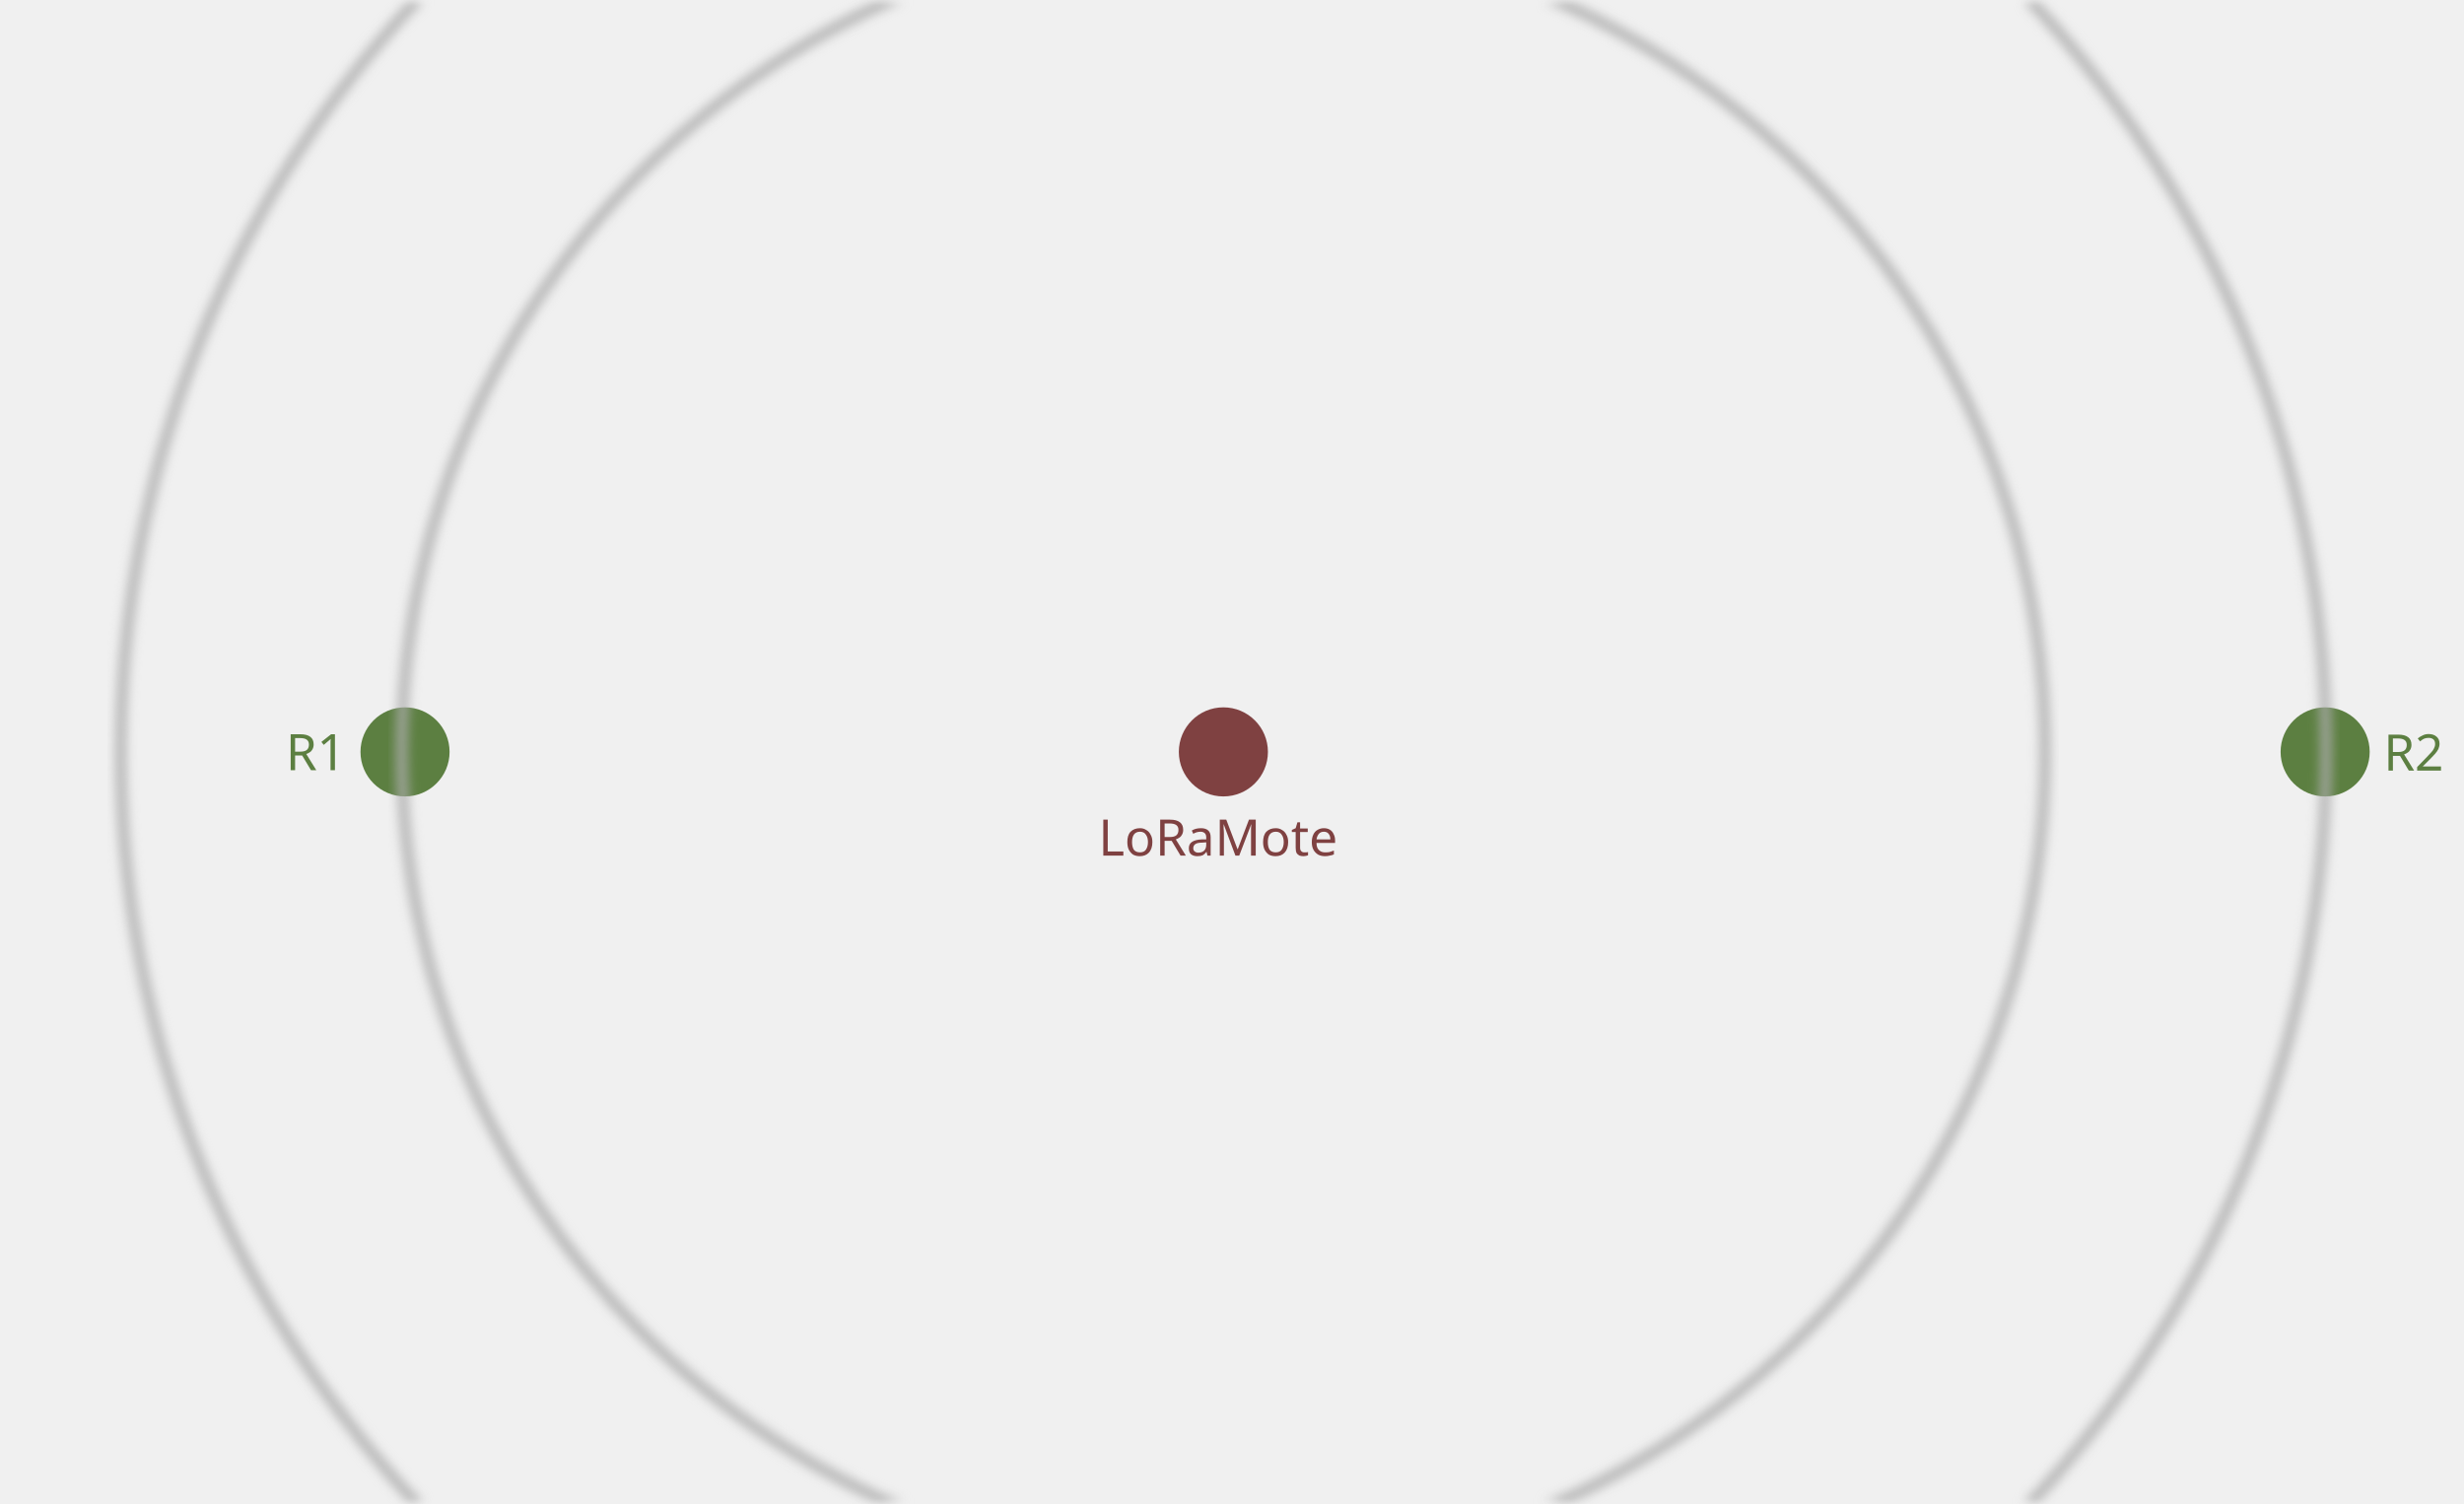
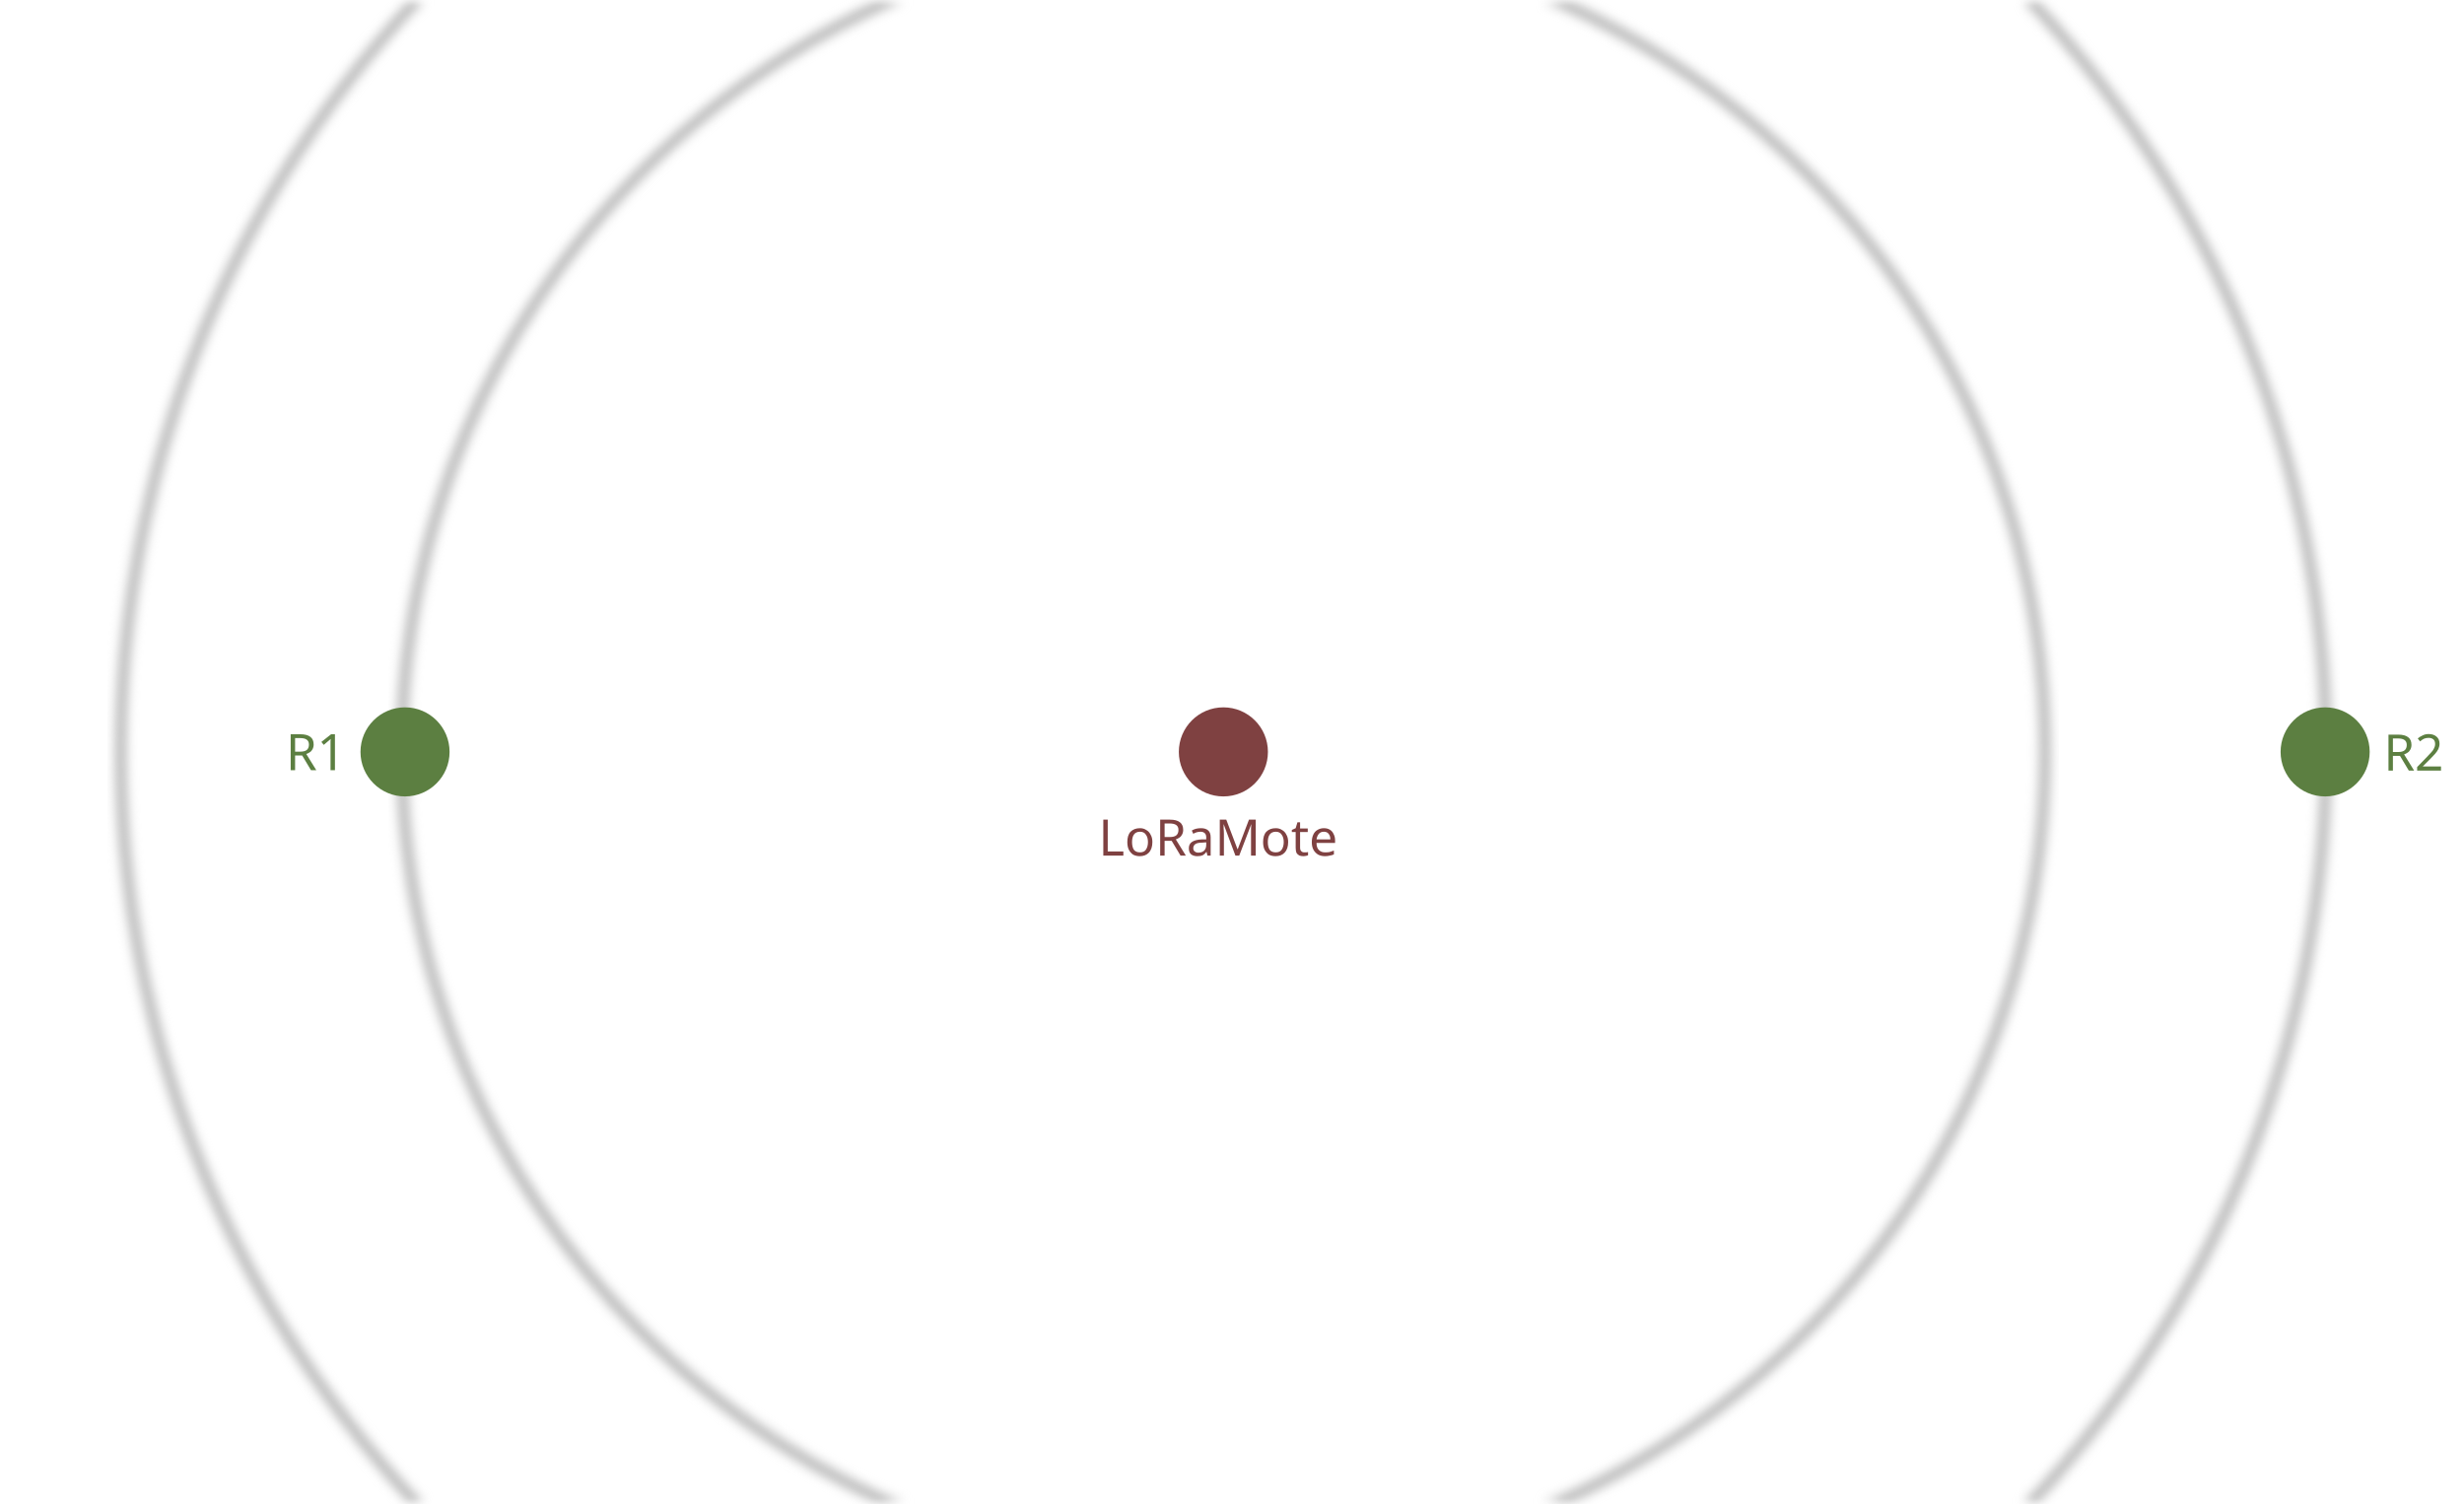
- <svg xmlns="http://www.w3.org/2000/svg" width="130.651mm" height="79.737mm" viewBox="0 0 130.651 79.737" version="1.1" id="svg8">
+ <svg xmlns="http://www.w3.org/2000/svg" width="130.651mm" height="79.737mm" viewBox="0 0 130.651 79.737" version="1.1" id="svg8" enable-background="new">
  <defs id="defs2">
+     <marker style="overflow:visible;" id="marker3575" refX="0.0" refY="0.0" orient="auto">
+       <path transform="scale(0.8) rotate(180) translate(12.5,0)" style="fill-rule:evenodd;stroke:#5c7f41;stroke-width:1pt;stroke-opacity:1;fill:#5c7f41;fill-opacity:1" d="M 0.0,0.0 L 5.0,-5.0 L -12.5,0.0 L 5.0,5.0 L 0.0,0.0 z " id="path3573" />
+     </marker>
+     <marker style="overflow:visible" id="marker3523" refX="0.0" refY="0.0" orient="auto">
+       <path transform="scale(0.8) translate(12.5,0)" style="fill-rule:evenodd;stroke:#5c7f41;stroke-width:1pt;stroke-opacity:1;fill:#5c7f41;fill-opacity:1" d="M 0.0,0.0 L 5.0,-5.0 L -12.5,0.0 L 5.0,5.0 L 0.0,0.0 z " id="path3521" />
+     </marker>
+     <marker style="overflow:visible;" id="marker3465" refX="0.0" refY="0.0" orient="auto">
+       <path transform="scale(0.8) rotate(180) translate(12.5,0)" style="fill-rule:evenodd;stroke:#5c7f41;stroke-width:1pt;stroke-opacity:1;fill:#5c7f41;fill-opacity:1" d="M 0.0,0.0 L 5.0,-5.0 L -12.5,0.0 L 5.0,5.0 L 0.0,0.0 z " id="path3463" />
+     </marker>
+     <marker style="overflow:visible" id="marker3425" refX="0.0" refY="0.0" orient="auto">
+       <path transform="scale(0.8) translate(12.5,0)" style="fill-rule:evenodd;stroke:#5c7f41;stroke-width:1pt;stroke-opacity:1;fill:#5c7f41;fill-opacity:1" d="M 0.0,0.0 L 5.0,-5.0 L -12.5,0.0 L 5.0,5.0 L 0.0,0.0 z " id="path3423" />
+     </marker>
    <marker orient="auto" refY="0.0" refX="0.0" id="Arrow1Lend" style="overflow:visible;">
      <path id="path1040" d="M 0.0,0.0 L 5.0,-5.0 L -12.5,0.0 L 5.0,5.0 L 0.0,0.0 z " style="fill-rule:evenodd;stroke:#5c7f41;stroke-width:1pt;stroke-opacity:1;fill:#5c7f41;fill-opacity:1" transform="scale(0.8) rotate(180) translate(12.5,0)" />
    </marker>
    <marker orient="auto" refY="0.0" refX="0.0" id="Arrow1Lstart" style="overflow:visible">
      <path id="path1037" d="M 0.0,0.0 L 5.0,-5.0 L -12.5,0.0 L 5.0,5.0 L 0.0,0.0 z " style="fill-rule:evenodd;stroke:#5c7f41;stroke-width:1pt;stroke-opacity:1;fill:#5c7f41;fill-opacity:1" transform="scale(0.8) translate(12.5,0)" />
    </marker>
    <filter style="color-interpolation-filters:sRGB" id="filter954" x="-0.006" width="1.012" y="-0.006" height="1.012">
      <feGaussianBlur stdDeviation="0.218" id="feGaussianBlur956" />
    </filter>
    <filter style="color-interpolation-filters:sRGB" id="filter958" x="-0.008" width="1.016" y="-0.008" height="1.016">
      <feGaussianBlur stdDeviation="0.292" id="feGaussianBlur960" />
    </filter>
    <filter style="color-interpolation-filters:sRGB" id="filter1770" x="-0.006" width="1.012" y="-0.006" height="1.012">
      <feGaussianBlur stdDeviation="0.218" id="feGaussianBlur1772" />
    </filter>
    <marker orient="auto" refY="0" refX="0" id="Arrow1Lstart-0" style="overflow:visible">
      <path id="path1037-3" d="M 0,0 5,-5 -12.5,0 5,5 Z" style="fill:#5c7f41;fill-opacity:1;fill-rule:evenodd;stroke:#5c7f41;stroke-width:1pt;stroke-opacity:1" transform="matrix(0.8,0,0,0.8,10,0)" />
    </marker>
    <marker orient="auto" refY="0" refX="0" id="Arrow1Lend-0" style="overflow:visible">
      <path id="path1040-9" d="M 0,0 5,-5 -12.5,0 5,5 Z" style="fill:#5c7f41;fill-opacity:1;fill-rule:evenodd;stroke:#5c7f41;stroke-width:1pt;stroke-opacity:1" transform="matrix(-0.8,0,0,-0.8,-10,0)" />
    </marker>
    <clipPath clipPathUnits="userSpaceOnUse" id="clipPath5053">
      <rect style="opacity:1;vector-effect:none;fill:#686a41;fill-opacity:1;fill-rule:evenodd;stroke:#000000;stroke-width:0.25;stroke-linecap:butt;stroke-linejoin:miter;stroke-miterlimit:4;stroke-dasharray:none;stroke-dashoffset:0;stroke-opacity:1" id="rect5055" width="130.962" height="79.914" x="-2.502" y="56.761" clip-path="none" />
    </clipPath>
    <clipPath clipPathUnits="userSpaceOnUse" id="clipPath5057">
      <rect style="opacity:1;vector-effect:none;fill:#686a41;fill-opacity:1;fill-rule:evenodd;stroke:#000000;stroke-width:0.186;stroke-linecap:butt;stroke-linejoin:miter;stroke-miterlimit:4;stroke-dasharray:none;stroke-dashoffset:0;stroke-opacity:1" id="rect5059" width="97.585" height="59.547" x="14.03" y="66.933" clip-path="none" />
    </clipPath>
    <clipPath clipPathUnits="userSpaceOnUse" id="clipPath5061">
      <rect style="opacity:1;vector-effect:none;fill:#686a41;fill-opacity:1;fill-rule:evenodd;stroke:#000000;stroke-width:0.25;stroke-linecap:butt;stroke-linejoin:miter;stroke-miterlimit:4;stroke-dasharray:none;stroke-dashoffset:0;stroke-opacity:1" id="rect5063" width="130.962" height="79.914" x="-2.502" y="56.761" clip-path="none" />
    </clipPath>
    <clipPath clipPathUnits="userSpaceOnUse" id="clipPath5065">
      <rect style="opacity:1;vector-effect:none;fill:#686a41;fill-opacity:1;fill-rule:evenodd;stroke:#000000;stroke-width:0.25;stroke-linecap:butt;stroke-linejoin:miter;stroke-miterlimit:4;stroke-dasharray:none;stroke-dashoffset:0;stroke-opacity:1" id="rect5067" width="130.962" height="79.914" x="-2.502" y="56.761" clip-path="none" />
    </clipPath>
    <clipPath clipPathUnits="userSpaceOnUse" id="clipPath5069">
      <rect style="opacity:1;vector-effect:none;fill:#686a41;fill-opacity:1;fill-rule:evenodd;stroke:#000000;stroke-width:0.186;stroke-linecap:butt;stroke-linejoin:miter;stroke-miterlimit:4;stroke-dasharray:none;stroke-dashoffset:0;stroke-opacity:1" id="rect5071" width="97.585" height="59.547" x="14.03" y="66.933" clip-path="none" />
    </clipPath>
    <clipPath clipPathUnits="userSpaceOnUse" id="clipPath5073">
      <rect style="opacity:1;vector-effect:none;fill:#686a41;fill-opacity:1;fill-rule:evenodd;stroke:#000000;stroke-width:0.186;stroke-linecap:butt;stroke-linejoin:miter;stroke-miterlimit:4;stroke-dasharray:none;stroke-dashoffset:0;stroke-opacity:1" id="rect5075" width="97.585" height="59.547" x="14.03" y="66.933" clip-path="none" />
    </clipPath>
    <clipPath clipPathUnits="userSpaceOnUse" id="clipPath5077">
      <rect style="opacity:1;vector-effect:none;fill:#686a41;fill-opacity:1;fill-rule:evenodd;stroke:#000000;stroke-width:0.25;stroke-linecap:butt;stroke-linejoin:miter;stroke-miterlimit:4;stroke-dasharray:none;stroke-dashoffset:0;stroke-opacity:1" id="rect5079" width="130.962" height="79.914" x="-2.502" y="56.761" clip-path="none" />
    </clipPath>
  </defs>
  <g id="layer1" transform="translate(2.502306,-56.80424)" style="display:none">
+     <rect transform="translate(-2.502306,56.80424)" style="display:inline;opacity:1;vector-effect:none;fill:#ffffff;fill-opacity:1;fill-rule:evenodd;stroke:none;stroke-width:0.25;stroke-linecap:butt;stroke-linejoin:miter;stroke-miterlimit:4;stroke-dasharray:none;stroke-dashoffset:0;stroke-opacity:1" id="rect4178" width="130.962" height="80.047" x="-0.134" y="-0.177" />
    <g id="g4838">
      <circle style="opacity:1;vector-effect:none;fill:#5c7f41;fill-opacity:1;stroke:none;stroke-width:0.7;stroke-linecap:butt;stroke-linejoin:miter;stroke-miterlimit:4;stroke-dasharray:none;stroke-dashoffset:0;stroke-opacity:1" id="circle4820" cx="18.974" cy="96.673" r="2.362" />
      <circle style="opacity:1;vector-effect:none;fill:#5c7f41;fill-opacity:1;stroke:none;stroke-width:0.7;stroke-linecap:butt;stroke-linejoin:miter;stroke-miterlimit:4;stroke-dasharray:none;stroke-dashoffset:0;stroke-opacity:1" id="circle4822" cx="120.786" cy="96.673" r="2.362" />
      <circle style="opacity:1;vector-effect:none;fill:#7f4141;fill-opacity:1;stroke:none;stroke-width:0.7;stroke-linecap:butt;stroke-linejoin:miter;stroke-miterlimit:4;stroke-dasharray:none;stroke-dashoffset:0;stroke-opacity:1" id="circle4824" cx="62.366" cy="96.673" r="2.362" />
      <text xml:space="preserve" style="font-style:normal;font-weight:normal;font-size:2.671px;line-height:1.67px;font-family:sans-serif;letter-spacing:0px;word-spacing:0px;fill:#7f4141;fill-opacity:1;stroke:none;stroke-width:0.265px;stroke-linecap:butt;stroke-linejoin:miter;stroke-opacity:1" x="55.735" y="102.17" id="text4828">
        <tspan id="tspan4826" x="55.735" y="102.17" style="fill:#7f4141;fill-opacity:1;stroke-width:0.265px">LoRaMote</tspan>
      </text>
      <text xml:space="preserve" style="font-style:normal;font-weight:normal;font-size:2.671px;line-height:1.67px;font-family:sans-serif;letter-spacing:0px;word-spacing:0px;fill:#5c7f41;fill-opacity:1;stroke:none;stroke-width:0.265px;stroke-linecap:butt;stroke-linejoin:miter;stroke-opacity:1" x="12.645" y="97.646" id="text4832">
        <tspan id="tspan4830" x="12.645" y="97.646" style="fill:#5c7f41;fill-opacity:1;stroke-width:0.265px">R1</tspan>
      </text>
      <text xml:space="preserve" style="font-style:normal;font-weight:normal;font-size:2.671px;line-height:1.67px;font-family:sans-serif;letter-spacing:0px;word-spacing:0px;fill:#5c7f41;fill-opacity:1;stroke:none;stroke-width:0.265px;stroke-linecap:butt;stroke-linejoin:miter;stroke-opacity:1" x="123.878" y="97.664" id="text4836">
        <tspan id="tspan4834" x="123.878" y="97.664" style="fill:#5c7f41;fill-opacity:1;stroke-width:0.265px">R2</tspan>
      </text>
    </g>
  </g>
  <g id="layer5" style="display:none">
+     <rect y="-0.177" x="-0.134" height="80.047" width="130.962" id="rect4175" style="display:inline;opacity:1;vector-effect:none;fill:#ffffff;fill-opacity:1;fill-rule:evenodd;stroke:none;stroke-width:0.25;stroke-linecap:butt;stroke-linejoin:miter;stroke-miterlimit:4;stroke-dasharray:none;stroke-dashoffset:0;stroke-opacity:1" />
    <circle style="opacity:1;vector-effect:none;fill:none;fill-opacity:1;stroke:#acacac;stroke-width:1.015;stroke-linecap:butt;stroke-linejoin:miter;stroke-miterlimit:4;stroke-dasharray:none;stroke-dashoffset:0;stroke-opacity:1;filter:url(#filter1770)" id="path817-6" cx="62.366" cy="96.673" r="43.565" transform="matrix(0.4924448,0,0,0.4924448,34.15653,-7.73755)" />
    <g transform="translate(2.502306,-56.80424)" id="g4748">
      <circle r="2.362" cy="96.673" cx="18.974" id="path815-9" style="opacity:1;vector-effect:none;fill:#5c7f41;fill-opacity:1;stroke:none;stroke-width:0.7;stroke-linecap:butt;stroke-linejoin:miter;stroke-miterlimit:4;stroke-dasharray:none;stroke-dashoffset:0;stroke-opacity:1" />
      <circle r="2.362" cy="96.673" cx="120.786" id="path815-9-6" style="opacity:1;vector-effect:none;fill:#5c7f41;fill-opacity:1;stroke:none;stroke-width:0.7;stroke-linecap:butt;stroke-linejoin:miter;stroke-miterlimit:4;stroke-dasharray:none;stroke-dashoffset:0;stroke-opacity:1" />
      <circle r="2.362" cy="96.673" cx="62.366" id="path815" style="opacity:1;vector-effect:none;fill:#7f4141;fill-opacity:1;stroke:none;stroke-width:0.7;stroke-linecap:butt;stroke-linejoin:miter;stroke-miterlimit:4;stroke-dasharray:none;stroke-dashoffset:0;stroke-opacity:1" />
      <text id="text968" y="102.17" x="55.735" style="font-style:normal;font-weight:normal;font-size:2.671px;line-height:1.67px;font-family:sans-serif;letter-spacing:0px;word-spacing:0px;fill:#7f4141;fill-opacity:1;stroke:none;stroke-width:0.265px;stroke-linecap:butt;stroke-linejoin:miter;stroke-opacity:1" xml:space="preserve">
        <tspan style="fill:#7f4141;fill-opacity:1;stroke-width:0.265px" y="102.17" x="55.735" id="tspan966">LoRaMote</tspan>
      </text>
      <text id="text968-6" y="97.646" x="12.645" style="font-style:normal;font-weight:normal;font-size:2.671px;line-height:1.67px;font-family:sans-serif;letter-spacing:0px;word-spacing:0px;fill:#5c7f41;fill-opacity:1;stroke:none;stroke-width:0.265px;stroke-linecap:butt;stroke-linejoin:miter;stroke-opacity:1" xml:space="preserve">
        <tspan style="fill:#5c7f41;fill-opacity:1;stroke-width:0.265px" y="97.646" x="12.645" id="tspan966-0">R1</tspan>
      </text>
      <text id="text968-6-4" y="97.664" x="123.878" style="font-style:normal;font-weight:normal;font-size:2.671px;line-height:1.67px;font-family:sans-serif;letter-spacing:0px;word-spacing:0px;fill:#5c7f41;fill-opacity:1;stroke:none;stroke-width:0.265px;stroke-linecap:butt;stroke-linejoin:miter;stroke-opacity:1" xml:space="preserve">
        <tspan style="fill:#5c7f41;fill-opacity:1;stroke-width:0.265px" y="97.664" x="123.878" id="tspan966-0-8">R2</tspan>
      </text>
    </g>
  </g>
  <g id="layer2" style="display:none">
+     <rect style="display:inline;opacity:1;vector-effect:none;fill:#ffffff;fill-opacity:1;fill-rule:evenodd;stroke:none;stroke-width:0.25;stroke-linecap:butt;stroke-linejoin:miter;stroke-miterlimit:4;stroke-dasharray:none;stroke-dashoffset:0;stroke-opacity:1" id="rect4172" width="130.962" height="80.047" x="-0.134" y="-0.177" />
+     <circle transform="translate(2.502306,-56.80424)" style="display:inline;opacity:1;vector-effect:none;fill:none;fill-opacity:1;stroke:#acacac;stroke-width:0.5;stroke-linecap:butt;stroke-linejoin:miter;stroke-miterlimit:4;stroke-dasharray:none;stroke-dashoffset:0;stroke-opacity:1;filter:url(#filter958)" id="path817" cx="62.366" cy="96.673" r="43.565" clip-path="url(#clipPath5077)" />
    <g transform="translate(2.502306,-56.80424)" id="g4768">
      <circle style="opacity:1;vector-effect:none;fill:#5c7f41;fill-opacity:1;stroke:none;stroke-width:0.7;stroke-linecap:butt;stroke-linejoin:miter;stroke-miterlimit:4;stroke-dasharray:none;stroke-dashoffset:0;stroke-opacity:1" id="circle4750" cx="18.974" cy="96.673" r="2.362" />
      <circle style="opacity:1;vector-effect:none;fill:#5c7f41;fill-opacity:1;stroke:none;stroke-width:0.7;stroke-linecap:butt;stroke-linejoin:miter;stroke-miterlimit:4;stroke-dasharray:none;stroke-dashoffset:0;stroke-opacity:1" id="circle4752" cx="120.786" cy="96.673" r="2.362" />
      <circle style="opacity:1;vector-effect:none;fill:#7f4141;fill-opacity:1;stroke:none;stroke-width:0.7;stroke-linecap:butt;stroke-linejoin:miter;stroke-miterlimit:4;stroke-dasharray:none;stroke-dashoffset:0;stroke-opacity:1" id="circle4754" cx="62.366" cy="96.673" r="2.362" />
      <text xml:space="preserve" style="font-style:normal;font-weight:normal;font-size:2.671px;line-height:1.67px;font-family:sans-serif;letter-spacing:0px;word-spacing:0px;fill:#7f4141;fill-opacity:1;stroke:none;stroke-width:0.265px;stroke-linecap:butt;stroke-linejoin:miter;stroke-opacity:1" x="55.735" y="102.17" id="text4758">
        <tspan id="tspan4756" x="55.735" y="102.17" style="fill:#7f4141;fill-opacity:1;stroke-width:0.265px">LoRaMote</tspan>
      </text>
      <text xml:space="preserve" style="font-style:normal;font-weight:normal;font-size:2.671px;line-height:1.67px;font-family:sans-serif;letter-spacing:0px;word-spacing:0px;fill:#5c7f41;fill-opacity:1;stroke:none;stroke-width:0.265px;stroke-linecap:butt;stroke-linejoin:miter;stroke-opacity:1" x="12.645" y="97.646" id="text4762">
        <tspan id="tspan4760" x="12.645" y="97.646" style="fill:#5c7f41;fill-opacity:1;stroke-width:0.265px">R1</tspan>
      </text>
      <text xml:space="preserve" style="font-style:normal;font-weight:normal;font-size:2.671px;line-height:1.67px;font-family:sans-serif;letter-spacing:0px;word-spacing:0px;fill:#5c7f41;fill-opacity:1;stroke:none;stroke-width:0.265px;stroke-linecap:butt;stroke-linejoin:miter;stroke-opacity:1" x="123.878" y="97.664" id="text4766">
        <tspan id="tspan4764" x="123.878" y="97.664" style="fill:#5c7f41;fill-opacity:1;stroke-width:0.265px">R2</tspan>
      </text>
    </g>
-     <circle transform="translate(2.502306,-56.80424)" style="display:inline;opacity:1;vector-effect:none;fill:none;fill-opacity:1;stroke:#acacac;stroke-width:0.5;stroke-linecap:butt;stroke-linejoin:miter;stroke-miterlimit:4;stroke-dasharray:none;stroke-dashoffset:0;stroke-opacity:1;filter:url(#filter958)" id="path817" cx="62.366" cy="96.673" r="43.565" clip-path="url(#clipPath5077)" />
  </g>
  <g id="layer3" style="display:none">
+     <rect y="-0.177" x="-0.134" height="80.047" width="130.962" id="rect4169" style="display:inline;opacity:1;vector-effect:none;fill:#ffffff;fill-opacity:1;fill-rule:evenodd;stroke:none;stroke-width:0.25;stroke-linecap:butt;stroke-linejoin:miter;stroke-miterlimit:4;stroke-dasharray:none;stroke-dashoffset:0;stroke-opacity:1" />
+     <circle transform="matrix(1.342025,0,0,1.342025,-18.82843,-89.86866)" r="43.565" cy="96.673" cx="62.366" id="circle4942" style="display:inline;opacity:1;vector-effect:none;fill:none;fill-opacity:1;stroke:#acacac;stroke-width:0.373;stroke-linecap:butt;stroke-linejoin:miter;stroke-miterlimit:4;stroke-dasharray:none;stroke-dashoffset:0;stroke-opacity:1;filter:url(#filter954)" clip-path="url(#clipPath5073)" />
    <g transform="translate(2.502306,-56.80424)" id="g4798" style="display:inline">
      <circle r="2.362" cy="96.673" cx="18.974" id="circle4780" style="opacity:1;vector-effect:none;fill:#5c7f41;fill-opacity:1;stroke:none;stroke-width:0.7;stroke-linecap:butt;stroke-linejoin:miter;stroke-miterlimit:4;stroke-dasharray:none;stroke-dashoffset:0;stroke-opacity:1" />
      <circle r="2.362" cy="96.673" cx="120.786" id="circle4782" style="opacity:1;vector-effect:none;fill:#5c7f41;fill-opacity:1;stroke:none;stroke-width:0.7;stroke-linecap:butt;stroke-linejoin:miter;stroke-miterlimit:4;stroke-dasharray:none;stroke-dashoffset:0;stroke-opacity:1" />
      <circle r="2.362" cy="96.673" cx="62.366" id="circle4784" style="opacity:1;vector-effect:none;fill:#7f4141;fill-opacity:1;stroke:none;stroke-width:0.7;stroke-linecap:butt;stroke-linejoin:miter;stroke-miterlimit:4;stroke-dasharray:none;stroke-dashoffset:0;stroke-opacity:1" />
      <text id="text4788" y="102.17" x="55.735" style="font-style:normal;font-weight:normal;font-size:2.671px;line-height:1.67px;font-family:sans-serif;letter-spacing:0px;word-spacing:0px;fill:#7f4141;fill-opacity:1;stroke:none;stroke-width:0.265px;stroke-linecap:butt;stroke-linejoin:miter;stroke-opacity:1" xml:space="preserve">
        <tspan style="fill:#7f4141;fill-opacity:1;stroke-width:0.265px" y="102.17" x="55.735" id="tspan4786">LoRaMote</tspan>
      </text>
      <text id="text4792" y="97.646" x="12.645" style="font-style:normal;font-weight:normal;font-size:2.671px;line-height:1.67px;font-family:sans-serif;letter-spacing:0px;word-spacing:0px;fill:#5c7f41;fill-opacity:1;stroke:none;stroke-width:0.265px;stroke-linecap:butt;stroke-linejoin:miter;stroke-opacity:1" xml:space="preserve">
        <tspan style="fill:#5c7f41;fill-opacity:1;stroke-width:0.265px" y="97.646" x="12.645" id="tspan4790">R1</tspan>
      </text>
      <text id="text4796" y="97.664" x="123.878" style="font-style:normal;font-weight:normal;font-size:2.671px;line-height:1.67px;font-family:sans-serif;letter-spacing:0px;word-spacing:0px;fill:#5c7f41;fill-opacity:1;stroke:none;stroke-width:0.265px;stroke-linecap:butt;stroke-linejoin:miter;stroke-opacity:1" xml:space="preserve">
        <tspan style="fill:#5c7f41;fill-opacity:1;stroke-width:0.265px" y="97.664" x="123.878" id="tspan4794">R2</tspan>
      </text>
    </g>
-     <circle transform="matrix(1.342025,0,0,1.342025,-18.82843,-89.86866)" r="43.565" cy="96.673" cx="62.366" id="circle4942" style="display:inline;opacity:1;vector-effect:none;fill:none;fill-opacity:1;stroke:#acacac;stroke-width:0.373;stroke-linecap:butt;stroke-linejoin:miter;stroke-miterlimit:4;stroke-dasharray:none;stroke-dashoffset:0;stroke-opacity:1;filter:url(#filter954)" clip-path="url(#clipPath5073)" />
  </g>
  <g id="layer4" style="display:inline">
+     <rect style="display:inline;opacity:1;vector-effect:none;fill:#ffffff;fill-opacity:1;fill-rule:evenodd;stroke:none;stroke-width:0.25;stroke-linecap:butt;stroke-linejoin:miter;stroke-miterlimit:4;stroke-dasharray:none;stroke-dashoffset:0;stroke-opacity:1" id="rect4166" width="130.962" height="80.047" x="-0.134" y="-0.177" />
+     <circle style="display:inline;opacity:1;vector-effect:none;fill:none;fill-opacity:1;stroke:#acacac;stroke-width:0.373;stroke-linecap:butt;stroke-linejoin:miter;stroke-miterlimit:4;stroke-dasharray:none;stroke-dashoffset:0;stroke-opacity:1;filter:url(#filter954)" id="path817-8" cx="62.366" cy="96.673" r="43.565" transform="matrix(1.342025,0,0,1.342025,-18.82843,-89.86866)" clip-path="url(#clipPath5069)" />
+     <circle r="43.565" cy="96.673" cx="62.366" id="circle4945" style="display:inline;opacity:1;vector-effect:none;fill:none;fill-opacity:1;stroke:#acacac;stroke-width:0.5;stroke-linecap:butt;stroke-linejoin:miter;stroke-miterlimit:4;stroke-dasharray:none;stroke-dashoffset:0;stroke-opacity:1;filter:url(#filter958)" transform="translate(2.502306,-56.80424)" clip-path="url(#clipPath5065)" />
    <g transform="translate(2.502306,-56.80424)" id="g4888" style="display:inline">
      <circle r="2.362" cy="96.673" cx="18.974" id="circle4870" style="opacity:1;vector-effect:none;fill:#5c7f41;fill-opacity:1;stroke:none;stroke-width:0.7;stroke-linecap:butt;stroke-linejoin:miter;stroke-miterlimit:4;stroke-dasharray:none;stroke-dashoffset:0;stroke-opacity:1" />
      <circle r="2.362" cy="96.673" cx="120.786" id="circle4872" style="opacity:1;vector-effect:none;fill:#5c7f41;fill-opacity:1;stroke:none;stroke-width:0.7;stroke-linecap:butt;stroke-linejoin:miter;stroke-miterlimit:4;stroke-dasharray:none;stroke-dashoffset:0;stroke-opacity:1" />
      <circle r="2.362" cy="96.673" cx="62.366" id="circle4874" style="opacity:1;vector-effect:none;fill:#7f4141;fill-opacity:1;stroke:none;stroke-width:0.7;stroke-linecap:butt;stroke-linejoin:miter;stroke-miterlimit:4;stroke-dasharray:none;stroke-dashoffset:0;stroke-opacity:1" />
      <text id="text4878" y="102.17" x="55.735" style="font-style:normal;font-weight:normal;font-size:2.671px;line-height:1.67px;font-family:sans-serif;letter-spacing:0px;word-spacing:0px;fill:#7f4141;fill-opacity:1;stroke:none;stroke-width:0.265px;stroke-linecap:butt;stroke-linejoin:miter;stroke-opacity:1" xml:space="preserve">
        <tspan style="fill:#7f4141;fill-opacity:1;stroke-width:0.265px" y="102.17" x="55.735" id="tspan4876">LoRaMote</tspan>
      </text>
      <text id="text4882" y="97.646" x="12.645" style="font-style:normal;font-weight:normal;font-size:2.671px;line-height:1.67px;font-family:sans-serif;letter-spacing:0px;word-spacing:0px;fill:#5c7f41;fill-opacity:1;stroke:none;stroke-width:0.265px;stroke-linecap:butt;stroke-linejoin:miter;stroke-opacity:1" xml:space="preserve">
        <tspan style="fill:#5c7f41;fill-opacity:1;stroke-width:0.265px" y="97.646" x="12.645" id="tspan4880">R1</tspan>
      </text>
      <text id="text4886" y="97.664" x="123.878" style="font-style:normal;font-weight:normal;font-size:2.671px;line-height:1.67px;font-family:sans-serif;letter-spacing:0px;word-spacing:0px;fill:#5c7f41;fill-opacity:1;stroke:none;stroke-width:0.265px;stroke-linecap:butt;stroke-linejoin:miter;stroke-opacity:1" xml:space="preserve">
        <tspan style="fill:#5c7f41;fill-opacity:1;stroke-width:0.265px" y="97.664" x="123.878" id="tspan4884">R2</tspan>
      </text>
    </g>
-     <circle style="display:inline;opacity:1;vector-effect:none;fill:none;fill-opacity:1;stroke:#acacac;stroke-width:0.373;stroke-linecap:butt;stroke-linejoin:miter;stroke-miterlimit:4;stroke-dasharray:none;stroke-dashoffset:0;stroke-opacity:1;filter:url(#filter954)" id="path817-8" cx="62.366" cy="96.673" r="43.565" transform="matrix(1.342025,0,0,1.342025,-18.82843,-89.86866)" clip-path="url(#clipPath5069)" />
-     <circle r="43.565" cy="96.673" cx="62.366" id="circle4945" style="display:inline;opacity:1;vector-effect:none;fill:none;fill-opacity:1;stroke:#acacac;stroke-width:0.5;stroke-linecap:butt;stroke-linejoin:miter;stroke-miterlimit:4;stroke-dasharray:none;stroke-dashoffset:0;stroke-opacity:1;filter:url(#filter958)" transform="translate(2.502306,-56.80424)" clip-path="url(#clipPath5065)" />
  </g>
  <g id="layer6" style="display:none">
-     <g transform="translate(2.502306,-56.80424)" id="g4683" style="display:inline" clip-path="url(#clipPath5061)">
-       <g id="g4669">
-         <path style="fill:none;fill-rule:evenodd;stroke:#5c7f41;stroke-width:0.265;stroke-linecap:butt;stroke-linejoin:miter;stroke-miterlimit:4;stroke-dasharray:none;stroke-opacity:1;marker-start:url(#Arrow1Lstart);marker-end:url(#Arrow1Lend)" d="M 120.812,85.599 H 105.977" id="path1035" />
-         <path style="fill:none;fill-rule:evenodd;stroke:#5c7f41;stroke-width:0.265px;stroke-linecap:butt;stroke-linejoin:miter;stroke-opacity:1" d="M 120.812,83.795 V 97.186" id="path1681" />
-         <path style="fill:none;fill-rule:evenodd;stroke:#5c7f41;stroke-width:0.265px;stroke-linecap:butt;stroke-linejoin:miter;stroke-opacity:1" d="M 106.018,83.795 V 97.186" id="path1681-8" />
-         <text xml:space="preserve" style="font-style:normal;font-weight:normal;font-size:2.671px;line-height:1.67px;font-family:sans-serif;letter-spacing:0px;word-spacing:0px;fill:#5c7f41;fill-opacity:1;stroke:none;stroke-width:0.265px;stroke-linecap:butt;stroke-linejoin:miter;stroke-opacity:1" x="111.981" y="84.396" id="text968-6-4-8">
-           <tspan id="tspan966-0-8-9" x="111.981" y="84.396" style="fill:#5c7f41;fill-opacity:1;stroke-width:0.265px">dt</tspan>
-         </text>
-       </g>
-       <g id="g4662">
-         <path style="fill:none;fill-rule:evenodd;stroke:#5c7f41;stroke-width:0.265px;stroke-linecap:butt;stroke-linejoin:miter;stroke-opacity:1" d="M 18.792,96.717 V 124.943" id="path1681-8-4" />
-         <path style="fill:none;fill-rule:evenodd;stroke:#5c7f41;stroke-width:0.265px;stroke-linecap:butt;stroke-linejoin:miter;stroke-opacity:1" d="M 120.84,96.717 V 124.943" id="path1681-8-4-3" />
-         <path style="fill:none;fill-rule:evenodd;stroke:#5c7f41;stroke-width:0.265;stroke-linecap:butt;stroke-linejoin:miter;stroke-miterlimit:4;stroke-dasharray:none;stroke-opacity:1;marker-start:url(#Arrow1Lstart-0);marker-end:url(#Arrow1Lend-0)" d="M 120.812,123.699 H 18.847" id="path1035-2" />
-         <text xml:space="preserve" style="font-style:normal;font-weight:normal;font-size:2.671px;line-height:1.67px;font-family:sans-serif;letter-spacing:0px;word-spacing:0px;fill:#5c7f41;fill-opacity:1;stroke:none;stroke-width:0.265px;stroke-linecap:butt;stroke-linejoin:miter;stroke-opacity:1" x="58.821" y="122.496" id="text968-6-4-8-5">
-           <tspan id="tspan966-0-8-9-4" x="58.821" y="122.496" style="fill:#5c7f41;fill-opacity:1;stroke-width:0.265px">distance connue</tspan>
-         </text>
-       </g>
-     </g>
+     <rect y="-0.177" x="-0.134" height="80.047" width="130.962" id="rect4163" style="display:inline;opacity:1;vector-effect:none;fill:#ffffff;fill-opacity:1;fill-rule:evenodd;stroke:none;stroke-width:0.25;stroke-linecap:butt;stroke-linejoin:miter;stroke-miterlimit:4;stroke-dasharray:none;stroke-dashoffset:0;stroke-opacity:1" />
+     <circle clip-path="url(#clipPath5057)" style="display:inline;opacity:1;vector-effect:none;fill:none;fill-opacity:1;stroke:#acacac;stroke-width:0.373;stroke-linecap:butt;stroke-linejoin:miter;stroke-miterlimit:4;stroke-dasharray:none;stroke-dashoffset:0;stroke-opacity:1;filter:url(#filter954)" id="circle1394" cx="62.366" cy="96.673" r="43.565" transform="matrix(1.342025,0,0,1.342025,-18.82843,-89.86866)" />
    <g style="display:inline" id="g4981" transform="translate(2.502306,-56.80424)">
      <circle style="opacity:1;vector-effect:none;fill:#5c7f41;fill-opacity:1;stroke:none;stroke-width:0.7;stroke-linecap:butt;stroke-linejoin:miter;stroke-miterlimit:4;stroke-dasharray:none;stroke-dashoffset:0;stroke-opacity:1" id="circle4963" cx="18.974" cy="96.673" r="2.362" />
      <circle style="opacity:1;vector-effect:none;fill:#5c7f41;fill-opacity:1;stroke:none;stroke-width:0.7;stroke-linecap:butt;stroke-linejoin:miter;stroke-miterlimit:4;stroke-dasharray:none;stroke-dashoffset:0;stroke-opacity:1" id="circle4965" cx="120.786" cy="96.673" r="2.362" />
      <circle style="opacity:1;vector-effect:none;fill:#7f4141;fill-opacity:1;stroke:none;stroke-width:0.7;stroke-linecap:butt;stroke-linejoin:miter;stroke-miterlimit:4;stroke-dasharray:none;stroke-dashoffset:0;stroke-opacity:1" id="circle4967" cx="62.366" cy="96.673" r="2.362" />
      <text xml:space="preserve" style="font-style:normal;font-weight:normal;font-size:2.671px;line-height:1.67px;font-family:sans-serif;letter-spacing:0px;word-spacing:0px;fill:#7f4141;fill-opacity:1;stroke:none;stroke-width:0.265px;stroke-linecap:butt;stroke-linejoin:miter;stroke-opacity:1" x="55.735" y="102.17" id="text4971">
        <tspan id="tspan4969" x="55.735" y="102.17" style="fill:#7f4141;fill-opacity:1;stroke-width:0.265px">LoRaMote</tspan>
      </text>
      <text xml:space="preserve" style="font-style:normal;font-weight:normal;font-size:2.671px;line-height:1.67px;font-family:sans-serif;letter-spacing:0px;word-spacing:0px;fill:#5c7f41;fill-opacity:1;stroke:none;stroke-width:0.265px;stroke-linecap:butt;stroke-linejoin:miter;stroke-opacity:1" x="12.645" y="97.646" id="text4975">
        <tspan id="tspan4973" x="12.645" y="97.646" style="fill:#5c7f41;fill-opacity:1;stroke-width:0.265px">R1</tspan>
      </text>
      <text xml:space="preserve" style="font-style:normal;font-weight:normal;font-size:2.671px;line-height:1.67px;font-family:sans-serif;letter-spacing:0px;word-spacing:0px;fill:#5c7f41;fill-opacity:1;stroke:none;stroke-width:0.265px;stroke-linecap:butt;stroke-linejoin:miter;stroke-opacity:1" x="123.878" y="97.664" id="text4979">
        <tspan id="tspan4977" x="123.878" y="97.664" style="fill:#5c7f41;fill-opacity:1;stroke-width:0.265px">R2</tspan>
      </text>
    </g>
-     <circle transform="matrix(1.342025,0,0,1.342025,-18.82843,-89.86866)" r="43.565" cy="96.673" cx="62.366" id="circle4983" style="display:inline;opacity:1;vector-effect:none;fill:none;fill-opacity:1;stroke:#acacac;stroke-width:0.373;stroke-linecap:butt;stroke-linejoin:miter;stroke-miterlimit:4;stroke-dasharray:none;stroke-dashoffset:0;stroke-opacity:1;filter:url(#filter954)" clip-path="url(#clipPath5057)" />
    <circle transform="translate(2.502306,-56.80424)" style="display:inline;opacity:1;vector-effect:none;fill:none;fill-opacity:1;stroke:#acacac;stroke-width:0.5;stroke-linecap:butt;stroke-linejoin:miter;stroke-miterlimit:4;stroke-dasharray:none;stroke-dashoffset:0;stroke-opacity:1;filter:url(#filter958)" id="circle4985" cx="62.366" cy="96.673" r="43.565" clip-path="url(#clipPath5053)" />
+     <g id="g4669" transform="translate(2.502306,-56.80424)">
+       <path id="path1035" d="M 120.812,85.599 H 105.977" style="fill:none;fill-rule:evenodd;stroke:#5c7f41;stroke-width:0.265;stroke-linecap:butt;stroke-linejoin:miter;stroke-miterlimit:4;stroke-dasharray:none;stroke-opacity:1;marker-start:url(#Arrow1Lstart);marker-end:url(#Arrow1Lend)" />
+       <path id="path1681" d="M 120.812,83.795 V 97.186" style="fill:none;fill-rule:evenodd;stroke:#5c7f41;stroke-width:0.265px;stroke-linecap:butt;stroke-linejoin:miter;stroke-opacity:1" />
+       <path id="path1681-8" d="M 106.018,83.795 V 97.186" style="fill:none;fill-rule:evenodd;stroke:#5c7f41;stroke-width:0.265px;stroke-linecap:butt;stroke-linejoin:miter;stroke-opacity:1" />
+       <text id="text968-6-4-8" y="84.396" x="111.981" style="font-style:normal;font-weight:normal;font-size:2.671px;line-height:1.67px;font-family:sans-serif;letter-spacing:0px;word-spacing:0px;fill:#5c7f41;fill-opacity:1;stroke:none;stroke-width:0.265px;stroke-linecap:butt;stroke-linejoin:miter;stroke-opacity:1" xml:space="preserve">
+         <tspan style="fill:#5c7f41;fill-opacity:1;stroke-width:0.265px" y="84.396" x="111.981" id="tspan966-0-8-9">dt</tspan>
+       </text>
+     </g>
+   </g>
+   <g style="display:none" id="g1498">
+     <rect style="opacity:1;vector-effect:none;fill:#ffffff;fill-opacity:1;fill-rule:evenodd;stroke:none;stroke-width:0.25;stroke-linecap:butt;stroke-linejoin:miter;stroke-miterlimit:4;stroke-dasharray:none;stroke-dashoffset:0;stroke-opacity:1" id="rect4161" width="130.962" height="80.047" x="-0.134" y="-0.177" />
+     <circle clip-path="url(#clipPath5057)" style="display:inline;opacity:1;vector-effect:none;fill:none;fill-opacity:1;stroke:#acacac;stroke-width:0.373;stroke-linecap:butt;stroke-linejoin:miter;stroke-miterlimit:4;stroke-dasharray:none;stroke-dashoffset:0;stroke-opacity:1;filter:url(#filter954)" id="circle1446" cx="62.366" cy="96.673" r="43.565" transform="matrix(1.342025,0,0,1.342025,-18.82843,-89.86866)" />
+     <g transform="translate(2.502306,-56.80424)" id="g1444" style="display:inline">
+       <circle r="2.362" cy="96.673" cx="18.974" id="circle1426" style="opacity:1;vector-effect:none;fill:#5c7f41;fill-opacity:1;stroke:none;stroke-width:0.7;stroke-linecap:butt;stroke-linejoin:miter;stroke-miterlimit:4;stroke-dasharray:none;stroke-dashoffset:0;stroke-opacity:1" />
+       <circle r="2.362" cy="96.673" cx="120.786" id="circle1428" style="opacity:1;vector-effect:none;fill:#5c7f41;fill-opacity:1;stroke:none;stroke-width:0.7;stroke-linecap:butt;stroke-linejoin:miter;stroke-miterlimit:4;stroke-dasharray:none;stroke-dashoffset:0;stroke-opacity:1" />
+       <circle r="2.362" cy="96.673" cx="62.366" id="circle1430" style="opacity:1;vector-effect:none;fill:#7f4141;fill-opacity:1;stroke:none;stroke-width:0.7;stroke-linecap:butt;stroke-linejoin:miter;stroke-miterlimit:4;stroke-dasharray:none;stroke-dashoffset:0;stroke-opacity:1" />
+       <text id="text1434" y="102.17" x="55.735" style="font-style:normal;font-weight:normal;font-size:2.671px;line-height:1.67px;font-family:sans-serif;letter-spacing:0px;word-spacing:0px;fill:#7f4141;fill-opacity:1;stroke:none;stroke-width:0.265px;stroke-linecap:butt;stroke-linejoin:miter;stroke-opacity:1" xml:space="preserve">
+         <tspan style="fill:#7f4141;fill-opacity:1;stroke-width:0.265px" y="102.17" x="55.735" id="tspan1432">LoRaMote</tspan>
+       </text>
+       <text id="text1438" y="97.646" x="12.645" style="font-style:normal;font-weight:normal;font-size:2.671px;line-height:1.67px;font-family:sans-serif;letter-spacing:0px;word-spacing:0px;fill:#5c7f41;fill-opacity:1;stroke:none;stroke-width:0.265px;stroke-linecap:butt;stroke-linejoin:miter;stroke-opacity:1" xml:space="preserve">
+         <tspan style="fill:#5c7f41;fill-opacity:1;stroke-width:0.265px" y="97.646" x="12.645" id="tspan1436">R1</tspan>
+       </text>
+       <text id="text1442" y="97.664" x="123.878" style="font-style:normal;font-weight:normal;font-size:2.671px;line-height:1.67px;font-family:sans-serif;letter-spacing:0px;word-spacing:0px;fill:#5c7f41;fill-opacity:1;stroke:none;stroke-width:0.265px;stroke-linecap:butt;stroke-linejoin:miter;stroke-opacity:1" xml:space="preserve">
+         <tspan style="fill:#5c7f41;fill-opacity:1;stroke-width:0.265px" y="97.664" x="123.878" id="tspan1440">R2</tspan>
+       </text>
+     </g>
+     <g transform="translate(2.502306,-56.80424)" id="g1412">
+       <path style="fill:none;fill-rule:evenodd;stroke:#5c7f41;stroke-width:0.265;stroke-linecap:butt;stroke-linejoin:miter;stroke-miterlimit:4;stroke-dasharray:none;stroke-opacity:1;marker-start:url(#marker3523);marker-end:url(#marker3575)" d="M 120.812,85.599 H 105.977" id="path1402" />
+       <path style="fill:none;fill-rule:evenodd;stroke:#5c7f41;stroke-width:0.265px;stroke-linecap:butt;stroke-linejoin:miter;stroke-opacity:1" d="M 120.812,83.795 V 97.186" id="path1404" />
+       <path style="fill:none;fill-rule:evenodd;stroke:#5c7f41;stroke-width:0.265px;stroke-linecap:butt;stroke-linejoin:miter;stroke-opacity:1" d="M 106.018,83.795 V 97.186" id="path1406" />
+       <text xml:space="preserve" style="font-style:normal;font-weight:normal;font-size:2.671px;line-height:1.67px;font-family:sans-serif;letter-spacing:0px;word-spacing:0px;fill:#5c7f41;fill-opacity:1;stroke:none;stroke-width:0.265px;stroke-linecap:butt;stroke-linejoin:miter;stroke-opacity:1" x="104.044" y="83.735" id="text1410">
+         <tspan id="tspan1408" x="104.044" y="83.735" style="fill:#5c7f41;fill-opacity:1;stroke-width:0.265px">v dt = distance </tspan>
+       </text>
+     </g>
+     <g transform="translate(2.502306,-56.80424)" id="g1424">
+       <path style="fill:none;fill-rule:evenodd;stroke:#5c7f41;stroke-width:0.265px;stroke-linecap:butt;stroke-linejoin:miter;stroke-opacity:1" d="M 18.792,96.717 V 124.943" id="path1414" />
+       <path style="fill:none;fill-rule:evenodd;stroke:#5c7f41;stroke-width:0.265px;stroke-linecap:butt;stroke-linejoin:miter;stroke-opacity:1" d="M 120.84,96.717 V 124.943" id="path1416" />
+       <path style="fill:none;fill-rule:evenodd;stroke:#5c7f41;stroke-width:0.265;stroke-linecap:butt;stroke-linejoin:miter;stroke-miterlimit:4;stroke-dasharray:none;stroke-opacity:1;marker-start:url(#Arrow1Lstart-0);marker-end:url(#Arrow1Lend-0)" d="M 120.812,123.699 H 18.847" id="path1418" />
+       <text xml:space="preserve" style="font-style:normal;font-weight:normal;font-size:2.671px;line-height:1.67px;font-family:sans-serif;letter-spacing:0px;word-spacing:0px;fill:#5c7f41;fill-opacity:1;stroke:none;stroke-width:0.265px;stroke-linecap:butt;stroke-linejoin:miter;stroke-opacity:1" x="58.821" y="122.496" id="text1422">
+         <tspan id="tspan1420" x="58.821" y="122.496" style="fill:#5c7f41;fill-opacity:1;stroke-width:0.265px">distance connue</tspan>
+       </text>
+     </g>
+     <circle clip-path="url(#clipPath5053)" r="43.565" cy="96.673" cx="62.366" id="circle1448" style="display:inline;opacity:1;vector-effect:none;fill:none;fill-opacity:1;stroke:#acacac;stroke-width:0.5;stroke-linecap:butt;stroke-linejoin:miter;stroke-miterlimit:4;stroke-dasharray:none;stroke-dashoffset:0;stroke-opacity:1;filter:url(#filter958)" transform="translate(2.502306,-56.80424)" />
+     <g id="g1460" transform="translate(2.502306,-56.80424)">
+       <path id="path1452" d="M 120.812,83.795 V 97.186" style="fill:none;fill-rule:evenodd;stroke:#5c7f41;stroke-width:0.265px;stroke-linecap:butt;stroke-linejoin:miter;stroke-opacity:1" />
+       <path id="path1454" d="M 106.018,83.795 V 97.186" style="fill:none;fill-rule:evenodd;stroke:#5c7f41;stroke-width:0.265px;stroke-linecap:butt;stroke-linejoin:miter;stroke-opacity:1" />
+     </g>
+     <g style="display:inline" id="g1492" transform="translate(2.502306,-56.80424)">
+       <circle style="opacity:1;vector-effect:none;fill:#5c7f41;fill-opacity:1;stroke:none;stroke-width:0.7;stroke-linecap:butt;stroke-linejoin:miter;stroke-miterlimit:4;stroke-dasharray:none;stroke-dashoffset:0;stroke-opacity:1" id="circle1474" cx="18.974" cy="96.673" r="2.362" />
+       <circle style="opacity:1;vector-effect:none;fill:#5c7f41;fill-opacity:1;stroke:none;stroke-width:0.7;stroke-linecap:butt;stroke-linejoin:miter;stroke-miterlimit:4;stroke-dasharray:none;stroke-dashoffset:0;stroke-opacity:1" id="circle1476" cx="120.786" cy="96.673" r="2.362" />
+       <circle style="opacity:1;vector-effect:none;fill:#7f4141;fill-opacity:1;stroke:none;stroke-width:0.7;stroke-linecap:butt;stroke-linejoin:miter;stroke-miterlimit:4;stroke-dasharray:none;stroke-dashoffset:0;stroke-opacity:1" id="circle1478" cx="62.366" cy="96.673" r="2.362" />
+       <text xml:space="preserve" style="font-style:normal;font-weight:normal;font-size:2.671px;line-height:1.67px;font-family:sans-serif;letter-spacing:0px;word-spacing:0px;fill:#7f4141;fill-opacity:1;stroke:none;stroke-width:0.265px;stroke-linecap:butt;stroke-linejoin:miter;stroke-opacity:1" x="55.735" y="102.17" id="text1482">
+         <tspan id="tspan1480" x="55.735" y="102.17" style="fill:#7f4141;fill-opacity:1;stroke-width:0.265px">LoRaMote</tspan>
+       </text>
+       <text xml:space="preserve" style="font-style:normal;font-weight:normal;font-size:2.671px;line-height:1.67px;font-family:sans-serif;letter-spacing:0px;word-spacing:0px;fill:#5c7f41;fill-opacity:1;stroke:none;stroke-width:0.265px;stroke-linecap:butt;stroke-linejoin:miter;stroke-opacity:1" x="12.645" y="97.646" id="text1486">
+         <tspan id="tspan1484" x="12.645" y="97.646" style="fill:#5c7f41;fill-opacity:1;stroke-width:0.265px">R1</tspan>
+       </text>
+       <text xml:space="preserve" style="font-style:normal;font-weight:normal;font-size:2.671px;line-height:1.67px;font-family:sans-serif;letter-spacing:0px;word-spacing:0px;fill:#5c7f41;fill-opacity:1;stroke:none;stroke-width:0.265px;stroke-linecap:butt;stroke-linejoin:miter;stroke-opacity:1" x="123.878" y="97.664" id="text1490">
+         <tspan id="tspan1488" x="123.878" y="97.664" style="fill:#5c7f41;fill-opacity:1;stroke-width:0.265px">R2</tspan>
+       </text>
+     </g>
  </g>
</svg>
